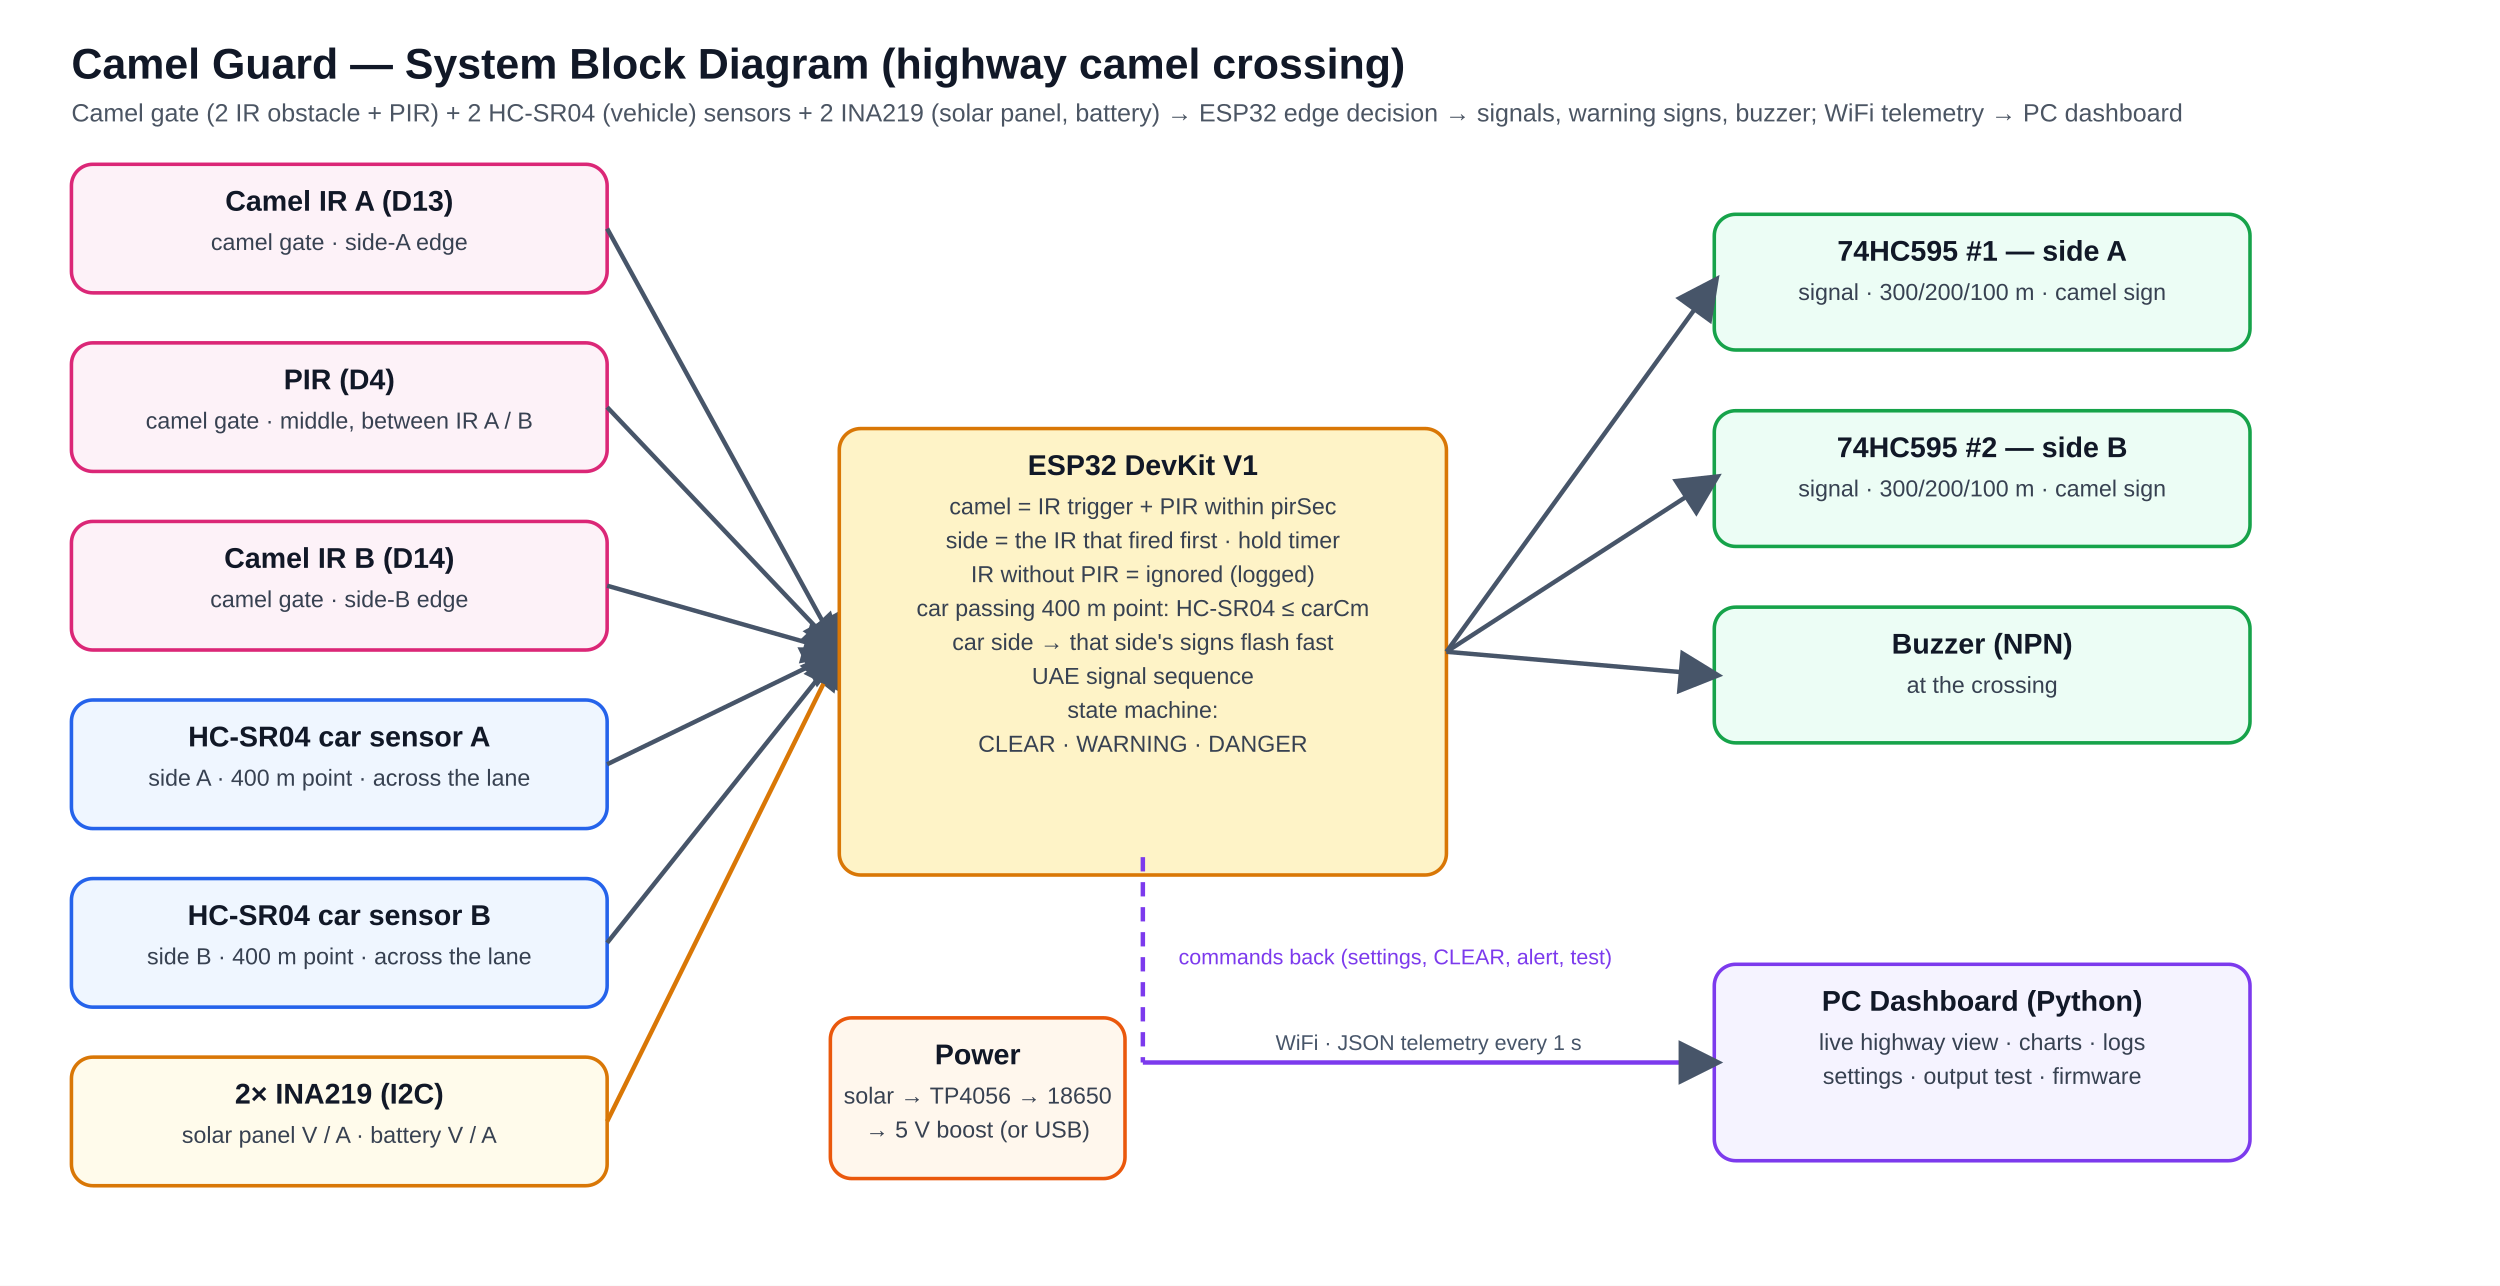
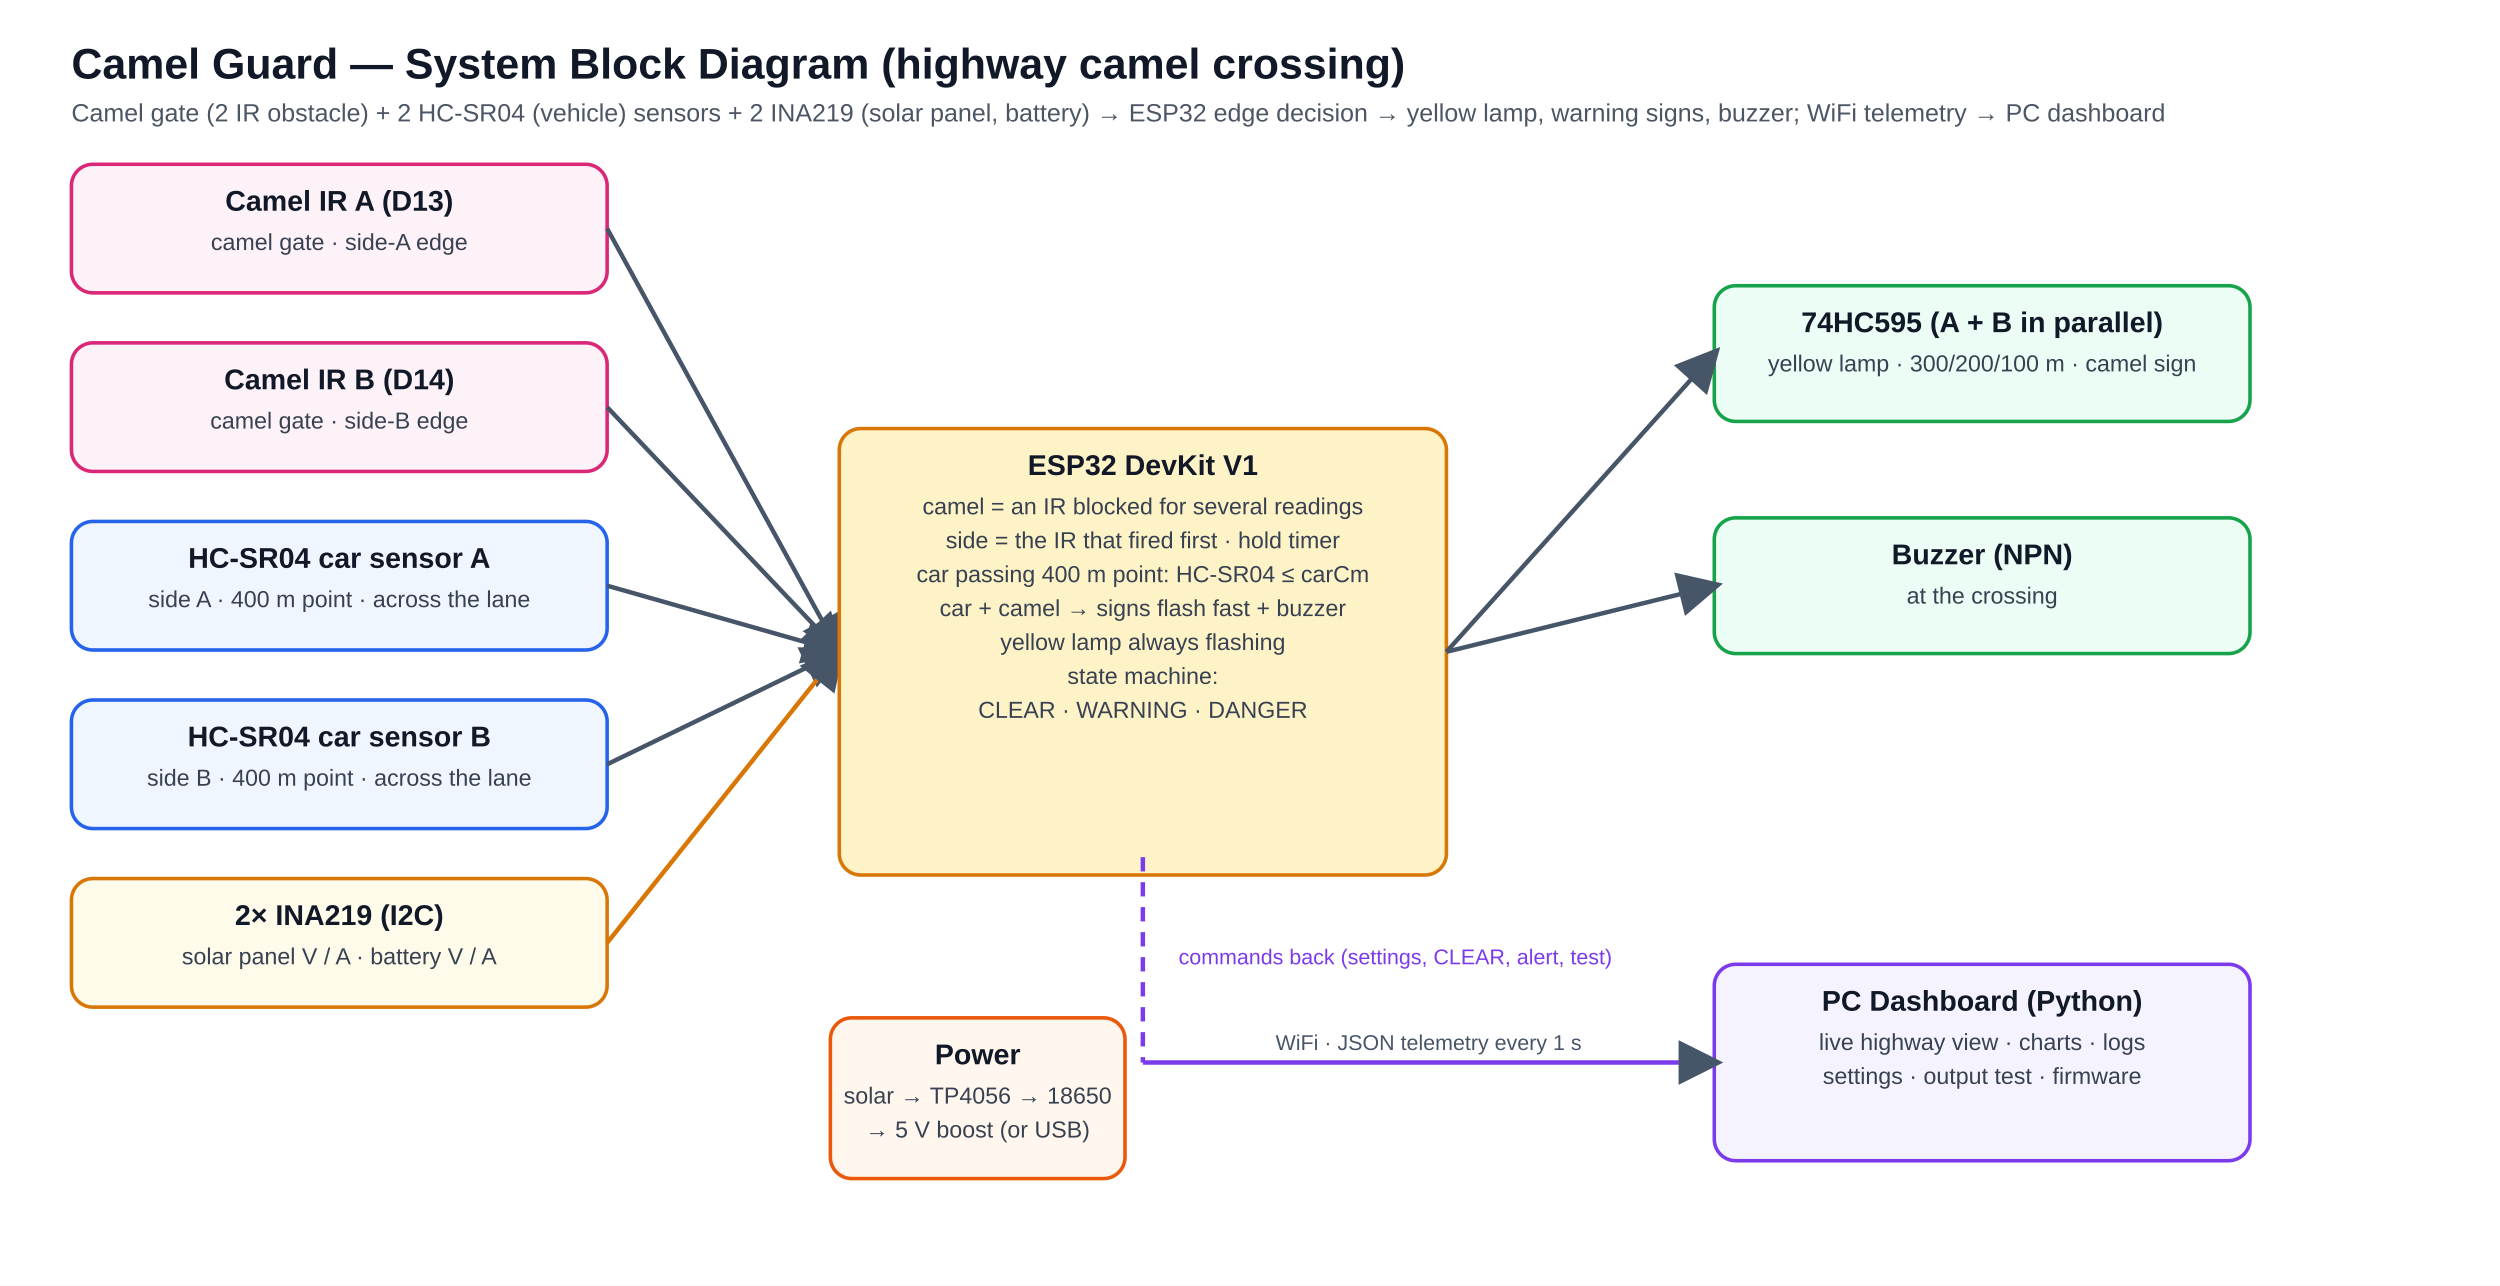
<svg xmlns="http://www.w3.org/2000/svg" viewBox="0 0 1400 720" width="1400" height="720" font-family="Segoe UI, Arial, sans-serif">
  <defs>
    <marker id="a" markerWidth="10" markerHeight="10" refX="8" refY="5" orient="auto">
      <path d="M0,0 L10,5 L0,10 z" fill="#475569" />
    </marker>
  </defs>
  <rect width="1400" height="720" fill="#fff" />
  <text x="40" y="44" font-size="24" font-weight="700" fill="#111827">Camel Guard — System Block Diagram (highway camel crossing)</text>
-   <text x="40" y="68" font-size="14" fill="#4b5563">Camel gate (2 IR obstacle + PIR) + 2 HC-SR04 (vehicle) sensors + 2 INA219 (solar panel, battery) → ESP32 edge decision → signals, warning signs, buzzer; WiFi telemetry → PC dashboard</text>
+   <text x="40" y="68" font-size="14" fill="#4b5563">Camel gate (2 IR obstacle) + 2 HC-SR04 (vehicle) sensors + 2 INA219 (solar panel, battery) → ESP32 edge decision → yellow lamp, warning signs, buzzer; WiFi telemetry → PC dashboard</text>
  <rect x="40" y="92" width="300" height="72" rx="12" fill="#fdf2f8" stroke="#db2777" stroke-width="2" />
  <text x="190.0" y="118" font-size="16" font-weight="700" text-anchor="middle" fill="#111827">Camel IR A (D13)</text>
  <text x="190.0" y="140" font-size="13" text-anchor="middle" fill="#374151">camel gate · side-A edge</text>
  <line x1="340" y1="128" x2="470" y2="365" stroke="#475569" stroke-width="2.5" marker-end="url(#a)" />
  <rect x="40" y="192" width="300" height="72" rx="12" fill="#fdf2f8" stroke="#db2777" stroke-width="2" />
-   <text x="190.0" y="218" font-size="16" font-weight="700" text-anchor="middle" fill="#111827">PIR (D4)</text>
-   <text x="190.0" y="240" font-size="13" text-anchor="middle" fill="#374151">camel gate · middle, between IR A / B</text>
+   <text x="190.0" y="218" font-size="16" font-weight="700" text-anchor="middle" fill="#111827">Camel IR B (D14)</text>
+   <text x="190.0" y="240" font-size="13" text-anchor="middle" fill="#374151">camel gate · side-B edge</text>
  <line x1="340" y1="228" x2="470" y2="365" stroke="#475569" stroke-width="2.5" marker-end="url(#a)" />
-   <rect x="40" y="292" width="300" height="72" rx="12" fill="#fdf2f8" stroke="#db2777" stroke-width="2" />
-   <text x="190.0" y="318" font-size="16" font-weight="700" text-anchor="middle" fill="#111827">Camel IR B (D14)</text>
-   <text x="190.0" y="340" font-size="13" text-anchor="middle" fill="#374151">camel gate · side-B edge</text>
+   <rect x="40" y="292" width="300" height="72" rx="12" fill="#eff6ff" stroke="#2563eb" stroke-width="2" />
+   <text x="190.0" y="318" font-size="16" font-weight="700" text-anchor="middle" fill="#111827">HC-SR04 car sensor A</text>
+   <text x="190.0" y="340" font-size="13" text-anchor="middle" fill="#374151">side A · 400 m point · across the lane</text>
  <line x1="340" y1="328" x2="470" y2="365" stroke="#475569" stroke-width="2.5" marker-end="url(#a)" />
  <rect x="40" y="392" width="300" height="72" rx="12" fill="#eff6ff" stroke="#2563eb" stroke-width="2" />
-   <text x="190.0" y="418" font-size="16" font-weight="700" text-anchor="middle" fill="#111827">HC-SR04 car sensor A</text>
-   <text x="190.0" y="440" font-size="13" text-anchor="middle" fill="#374151">side A · 400 m point · across the lane</text>
+   <text x="190.0" y="418" font-size="16" font-weight="700" text-anchor="middle" fill="#111827">HC-SR04 car sensor B</text>
+   <text x="190.0" y="440" font-size="13" text-anchor="middle" fill="#374151">side B · 400 m point · across the lane</text>
  <line x1="340" y1="428" x2="470" y2="365" stroke="#475569" stroke-width="2.5" marker-end="url(#a)" />
-   <rect x="40" y="492" width="300" height="72" rx="12" fill="#eff6ff" stroke="#2563eb" stroke-width="2" />
-   <text x="190.0" y="518" font-size="16" font-weight="700" text-anchor="middle" fill="#111827">HC-SR04 car sensor B</text>
-   <text x="190.0" y="540" font-size="13" text-anchor="middle" fill="#374151">side B · 400 m point · across the lane</text>
-   <line x1="340" y1="528" x2="470" y2="365" stroke="#475569" stroke-width="2.5" marker-end="url(#a)" />
-   <rect x="40" y="592" width="300" height="72" rx="12" fill="#fffbeb" stroke="#d97706" stroke-width="2" />
-   <text x="190.0" y="618" font-size="16" font-weight="700" text-anchor="middle" fill="#111827">2× INA219 (I2C)</text>
-   <text x="190.0" y="640" font-size="13" text-anchor="middle" fill="#374151">solar panel V / A · battery V / A</text>
-   <line x1="340" y1="628" x2="470" y2="365" stroke="#d97706" stroke-width="2.5" marker-end="url(#a)" />
+   <rect x="40" y="492" width="300" height="72" rx="12" fill="#fffbeb" stroke="#d97706" stroke-width="2" />
+   <text x="190.0" y="518" font-size="16" font-weight="700" text-anchor="middle" fill="#111827">2× INA219 (I2C)</text>
+   <text x="190.0" y="540" font-size="13" text-anchor="middle" fill="#374151">solar panel V / A · battery V / A</text>
+   <line x1="340" y1="528" x2="470" y2="365" stroke="#d97706" stroke-width="2.5" marker-end="url(#a)" />
  <rect x="470" y="240" width="340" height="250" rx="12" fill="#fef3c7" stroke="#d97706" stroke-width="2" />
  <text x="640.0" y="266" font-size="16" font-weight="700" text-anchor="middle" fill="#111827">ESP32 DevKit V1</text>
-   <text x="640.0" y="288" font-size="13" text-anchor="middle" fill="#374151">camel = IR trigger + PIR within pirSec</text>
+   <text x="640.0" y="288" font-size="13" text-anchor="middle" fill="#374151">camel = an IR blocked for several readings</text>
  <text x="640.0" y="307" font-size="13" text-anchor="middle" fill="#374151">side = the IR that fired first · hold timer</text>
-   <text x="640.0" y="326" font-size="13" text-anchor="middle" fill="#374151">IR without PIR = ignored (logged)</text>
-   <text x="640.0" y="345" font-size="13" text-anchor="middle" fill="#374151">car passing 400 m point: HC-SR04 ≤ carCm</text>
-   <text x="640.0" y="364" font-size="13" text-anchor="middle" fill="#374151">car side → that side's signs flash fast</text>
-   <text x="640.0" y="383" font-size="13" text-anchor="middle" fill="#374151">UAE signal sequence</text>
-   <text x="640.0" y="402" font-size="13" text-anchor="middle" fill="#374151">state machine:</text>
-   <text x="640.0" y="421" font-size="13" text-anchor="middle" fill="#374151">CLEAR · WARNING · DANGER</text>
-   <rect x="960" y="120" width="300" height="76" rx="12" fill="#ecfdf5" stroke="#16a34a" stroke-width="2" />
-   <text x="1110.0" y="146" font-size="16" font-weight="700" text-anchor="middle" fill="#111827">74HC595 #1 — side A</text>
-   <text x="1110.0" y="168" font-size="13" text-anchor="middle" fill="#374151">signal · 300/200/100 m · camel sign</text>
-   <line x1="810" y1="365" x2="960" y2="158" stroke="#475569" stroke-width="2.5" marker-end="url(#a)" />
-   <rect x="960" y="230" width="300" height="76" rx="12" fill="#ecfdf5" stroke="#16a34a" stroke-width="2" />
-   <text x="1110.0" y="256" font-size="16" font-weight="700" text-anchor="middle" fill="#111827">74HC595 #2 — side B</text>
-   <text x="1110.0" y="278" font-size="13" text-anchor="middle" fill="#374151">signal · 300/200/100 m · camel sign</text>
-   <line x1="810" y1="365" x2="960" y2="268" stroke="#475569" stroke-width="2.5" marker-end="url(#a)" />
-   <rect x="960" y="340" width="300" height="76" rx="12" fill="#ecfdf5" stroke="#16a34a" stroke-width="2" />
-   <text x="1110.0" y="366" font-size="16" font-weight="700" text-anchor="middle" fill="#111827">Buzzer (NPN)</text>
-   <text x="1110.0" y="388" font-size="13" text-anchor="middle" fill="#374151">at the crossing</text>
-   <line x1="810" y1="365" x2="960" y2="378" stroke="#475569" stroke-width="2.5" marker-end="url(#a)" />
+   <text x="640.0" y="326" font-size="13" text-anchor="middle" fill="#374151">car passing 400 m point: HC-SR04 ≤ carCm</text>
+   <text x="640.0" y="345" font-size="13" text-anchor="middle" fill="#374151">car + camel → signs flash fast + buzzer</text>
+   <text x="640.0" y="364" font-size="13" text-anchor="middle" fill="#374151">yellow lamp always flashing</text>
+   <text x="640.0" y="383" font-size="13" text-anchor="middle" fill="#374151">state machine:</text>
+   <text x="640.0" y="402" font-size="13" text-anchor="middle" fill="#374151">CLEAR · WARNING · DANGER</text>
+   <rect x="960" y="160" width="300" height="76" rx="12" fill="#ecfdf5" stroke="#16a34a" stroke-width="2" />
+   <text x="1110.0" y="186" font-size="16" font-weight="700" text-anchor="middle" fill="#111827">74HC595 (A + B in parallel)</text>
+   <text x="1110.0" y="208" font-size="13" text-anchor="middle" fill="#374151">yellow lamp · 300/200/100 m · camel sign</text>
+   <line x1="810" y1="365" x2="960" y2="198" stroke="#475569" stroke-width="2.5" marker-end="url(#a)" />
+   <rect x="960" y="290" width="300" height="76" rx="12" fill="#ecfdf5" stroke="#16a34a" stroke-width="2" />
+   <text x="1110.0" y="316" font-size="16" font-weight="700" text-anchor="middle" fill="#111827">Buzzer (NPN)</text>
+   <text x="1110.0" y="338" font-size="13" text-anchor="middle" fill="#374151">at the crossing</text>
+   <line x1="810" y1="365" x2="960" y2="328" stroke="#475569" stroke-width="2.5" marker-end="url(#a)" />
  <rect x="960" y="540" width="300" height="110" rx="12" fill="#f5f3ff" stroke="#7c3aed" stroke-width="2" />
  <text x="1110.0" y="566" font-size="16" font-weight="700" text-anchor="middle" fill="#111827">PC Dashboard (Python)</text>
  <text x="1110.0" y="588" font-size="13" text-anchor="middle" fill="#374151">live highway view · charts · logs</text>
  <text x="1110.0" y="607" font-size="13" text-anchor="middle" fill="#374151">settings · output test · firmware</text>
  <line x1="640" y1="480" x2="640" y2="595" stroke="#7c3aed" stroke-width="2.5" stroke-dasharray="8 6" />
  <line x1="640" y1="595" x2="960" y2="595" stroke="#7c3aed" stroke-width="2.5" marker-end="url(#a)" />
  <text x="800.0" y="588.0" font-size="12" text-anchor="middle" fill="#475569">WiFi · JSON telemetry every 1 s</text>
  <text x="660" y="540" font-size="12" fill="#7c3aed">commands back (settings, CLEAR, alert, test)</text>
  <rect x="465" y="570" width="165" height="90" rx="12" fill="#fff7ed" stroke="#ea580c" stroke-width="2" />
  <text x="547.5" y="596" font-size="16" font-weight="700" text-anchor="middle" fill="#111827">Power</text>
  <text x="547.5" y="618" font-size="13" text-anchor="middle" fill="#374151">solar → TP4056 → 18650</text>
  <text x="547.5" y="637" font-size="13" text-anchor="middle" fill="#374151">→ 5 V boost (or USB)</text>
</svg>
